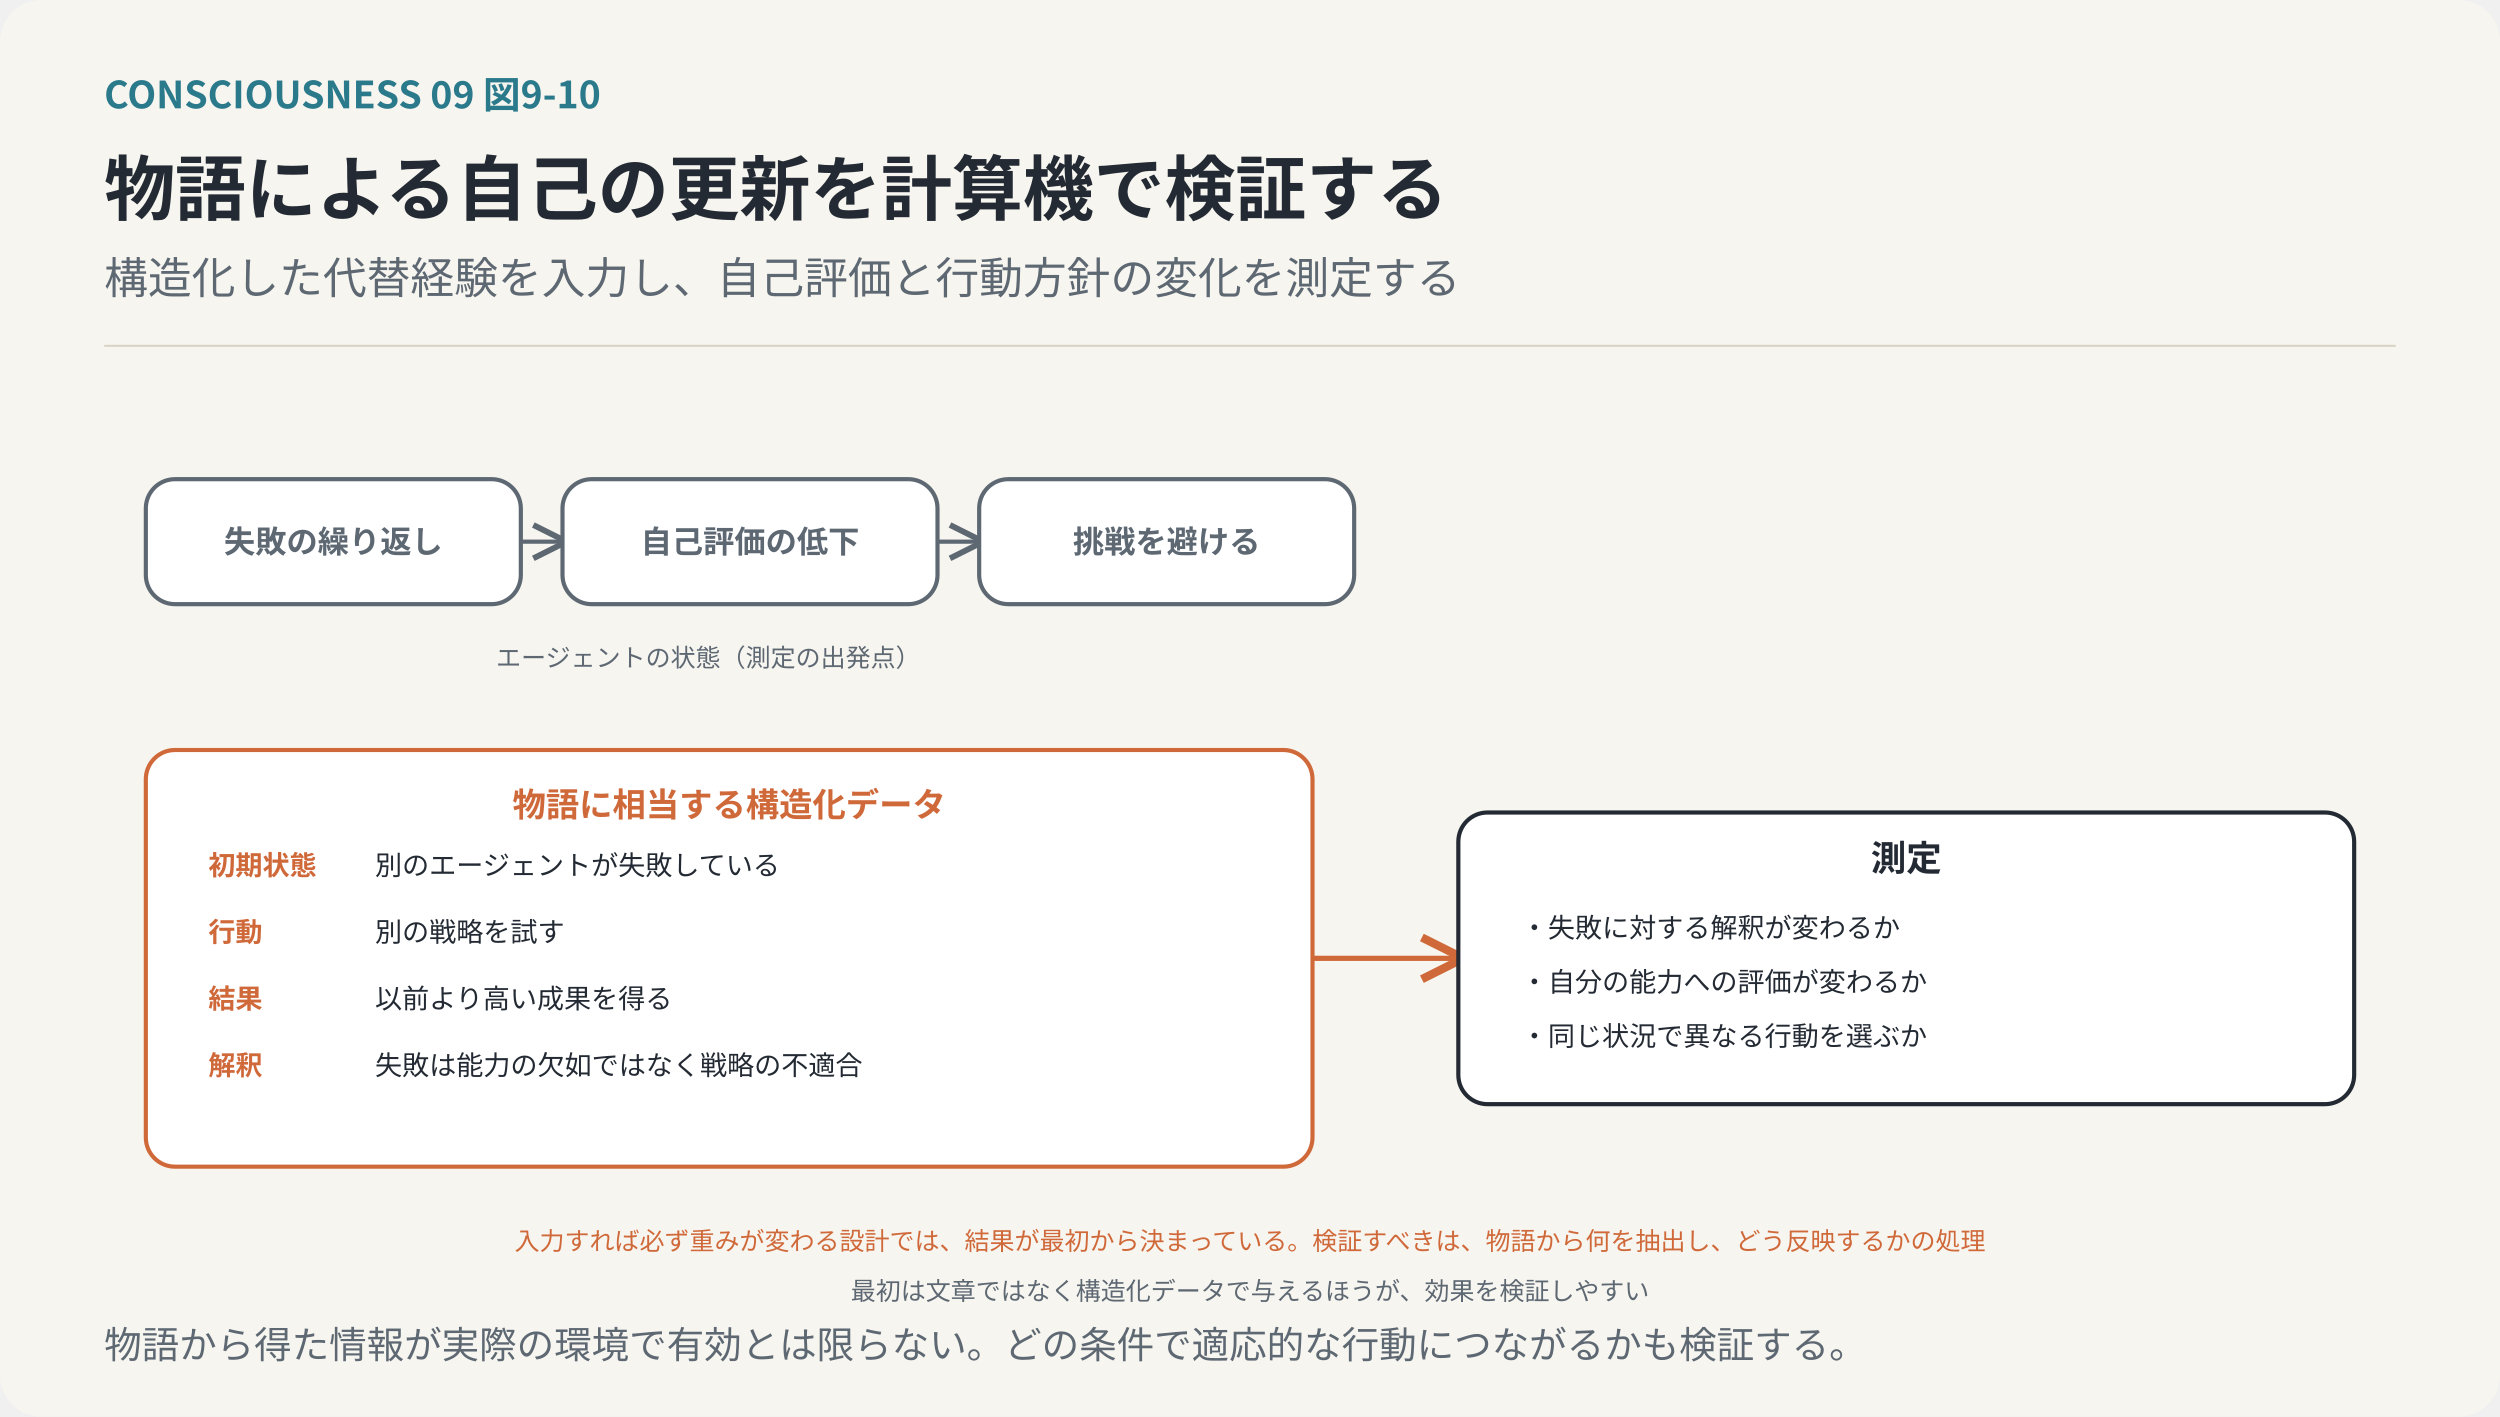
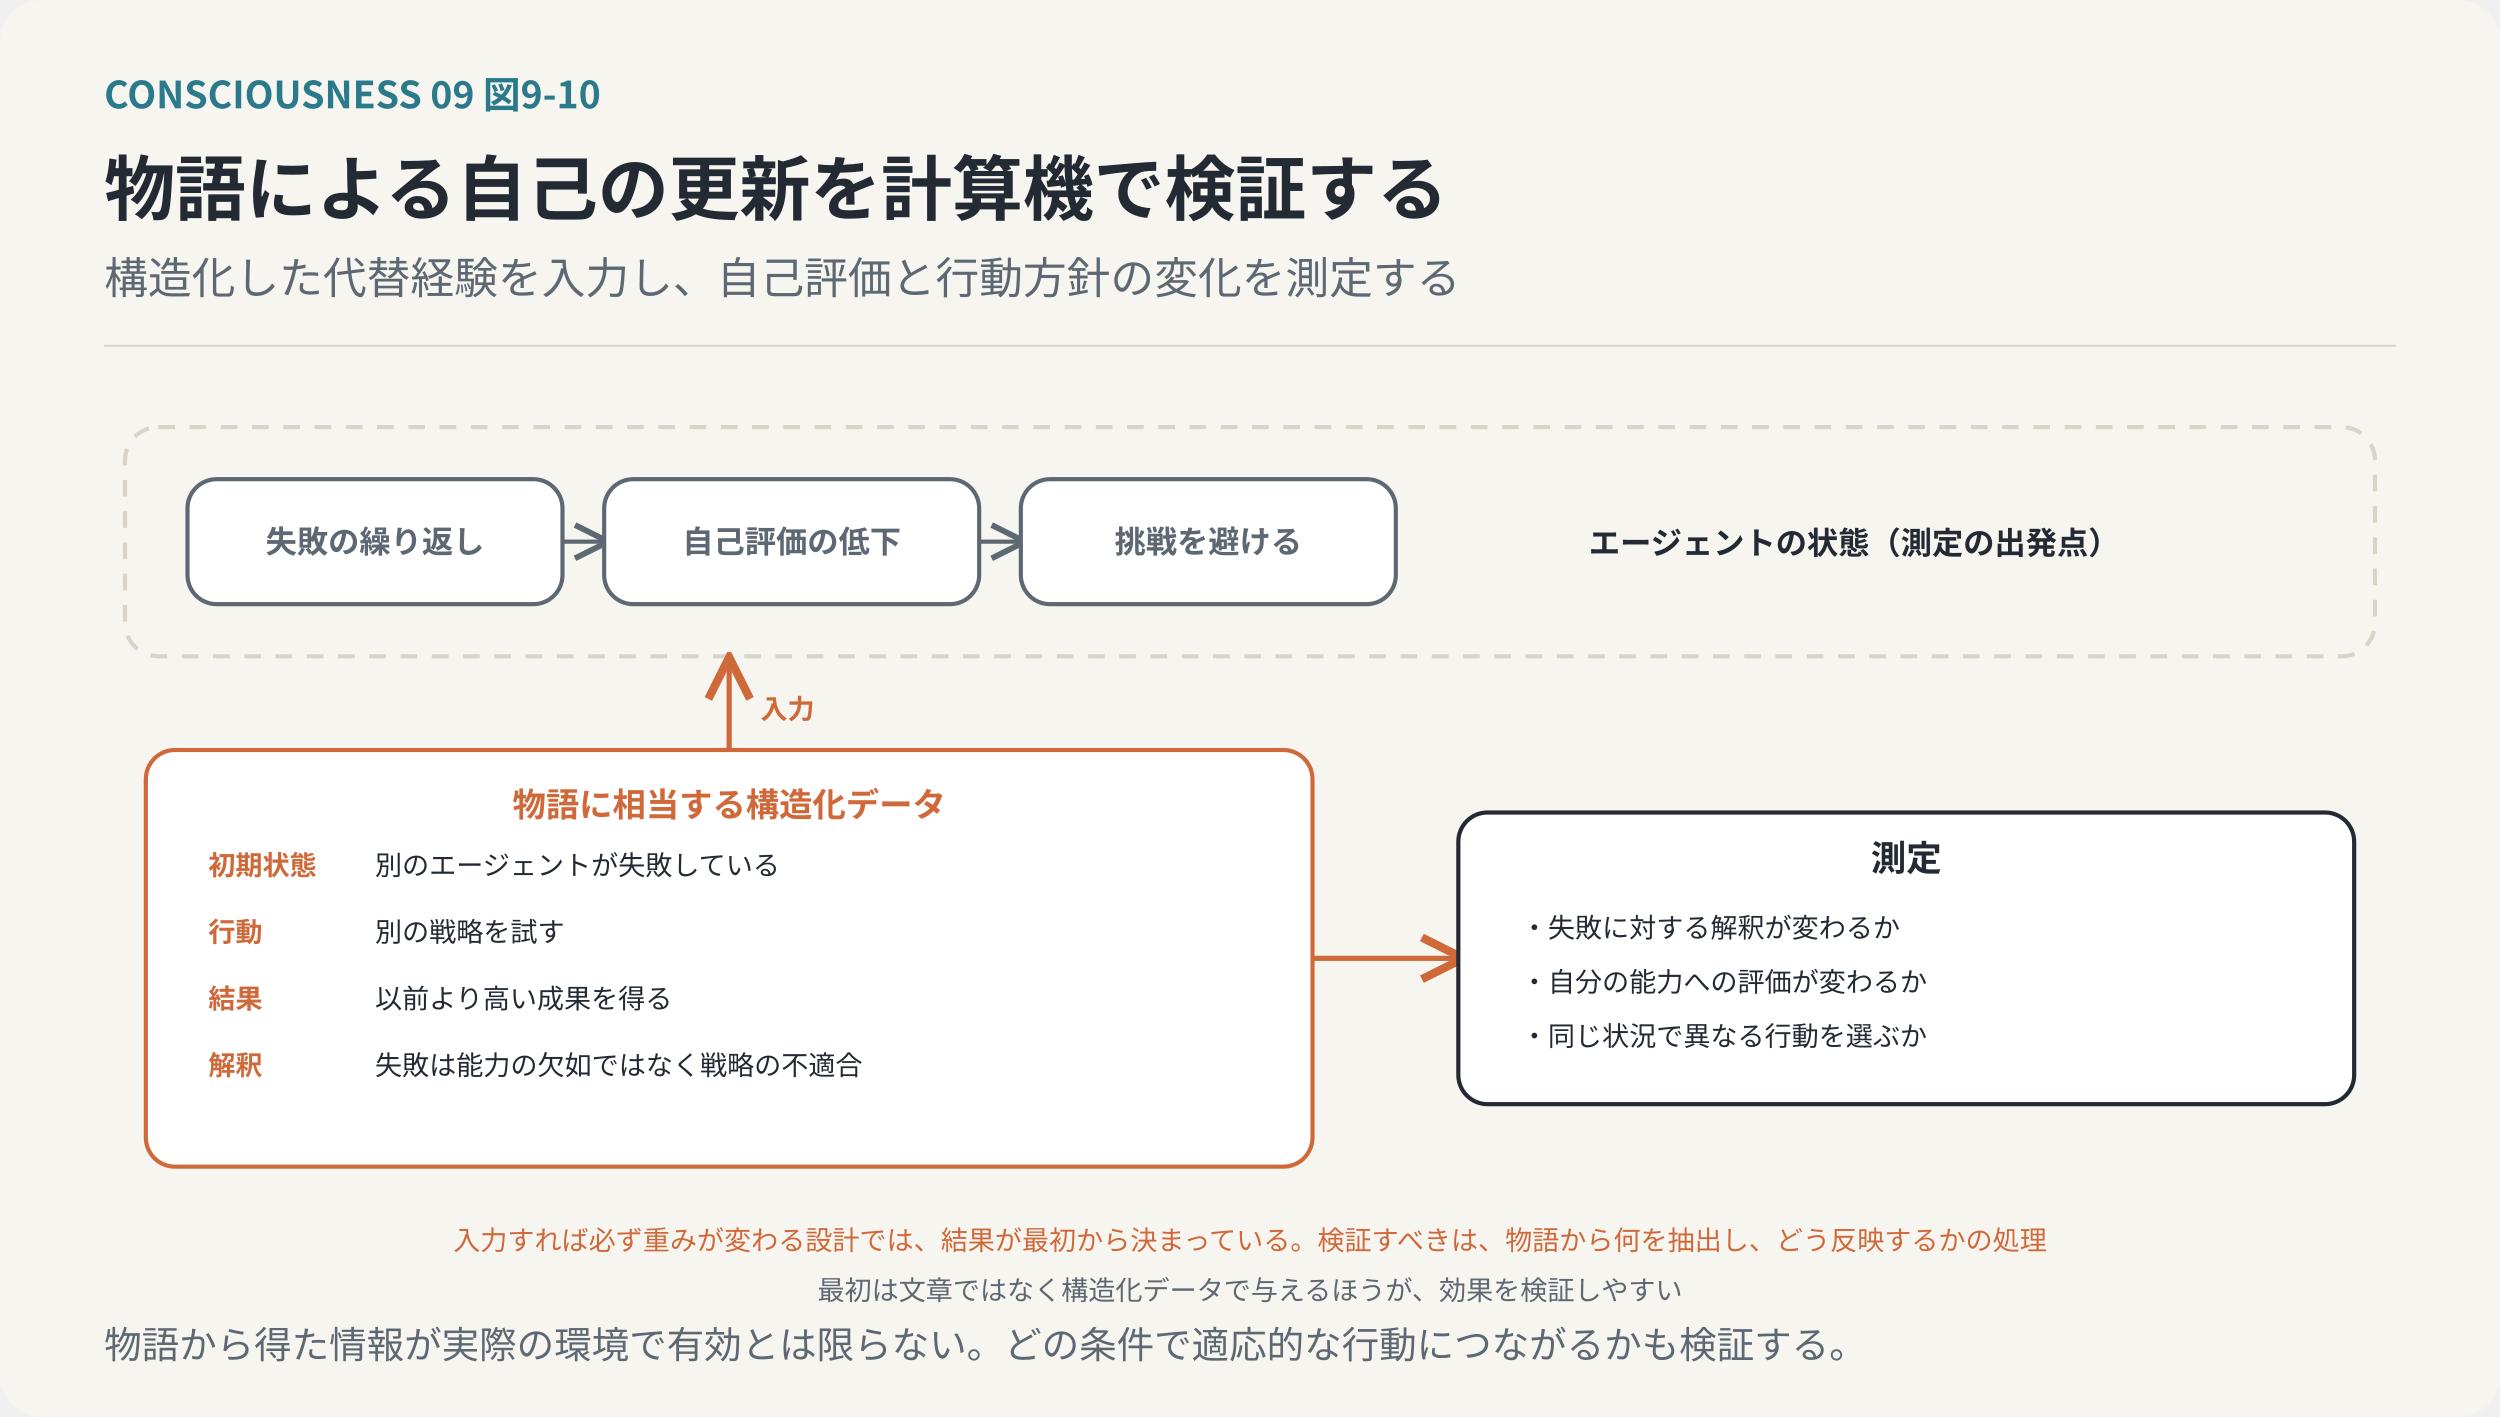
<svg xmlns="http://www.w3.org/2000/svg" width="1200" height="680" viewBox="0 0 1200 680" role="img" aria-labelledby="title desc">
  <defs>
    <marker id="arrow" markerWidth="10" markerHeight="10" refX="8" refY="5" orient="auto-start-reverse">
      <path d="M1,1 L9,5 L1,9" fill="none" stroke="#5d6873" stroke-width="1.4" />
    </marker>
    <marker id="arrow-teal" markerWidth="10" markerHeight="10" refX="8" refY="5" orient="auto-start-reverse">
      <path d="M1,1 L9,5 L1,9" fill="none" stroke="#2b7a8c" stroke-width="1.6" />
    </marker>
    <marker id="arrow-terra" markerWidth="10" markerHeight="10" refX="8" refY="5" orient="auto-start-reverse">
      <path d="M1,1 L9,5 L1,9" fill="none" stroke="#d0693a" stroke-width="1.6" />
    </marker>
    <marker id="arrow-indigo" markerWidth="10" markerHeight="10" refX="8" refY="5" orient="auto-start-reverse">
      <path d="M1,1 L9,5 L1,9" fill="none" stroke="#5a4fcf" stroke-width="1.6" />
    </marker>
    <marker id="arrow-ink" markerWidth="10" markerHeight="10" refX="8" refY="5" orient="auto-start-reverse">
      <path d="M1,1 L9,5 L1,9" fill="none" stroke="#232a33" stroke-width="1.6" />
    </marker>
  </defs>
  <rect width="1200" height="680" rx="20" fill="#f7f5ef" />
  <g font-family="system-ui, -apple-system, &quot;Hiragino Kaku Gothic ProN&quot;, &quot;Noto Sans CJK JP&quot;, Meiryo, sans-serif">
    <text x="50.0" y="52.0" fill="#2b7a8c" font-size="18" text-anchor="start" font-weight="700">CONSCIOUSNESS     09     図9-10</text>
    <text x="50.0" y="103.0" fill="#232a33" font-size="34" text-anchor="start" font-weight="700">物語による自己の更新を計算機で検証する</text>
    <text x="50.0" y="141.0" fill="#5d6873" font-size="21" text-anchor="start" font-weight="400">構造化した代替経験を入力し、自己評価と行動方針の変化を測定する</text>
    <line x1="50.0" y1="166.0" x2="1150.0" y2="166.0" stroke="#d8d4c8" stroke-width="1" />
-     <rect x="70.0" y="230.0" width="180.0" height="60.0" rx="14" fill="#ffffff" stroke="#5d6873" stroke-width="2" />
-     <text x="160.0" y="265.4" fill="#5d6873" font-size="15" text-anchor="middle" font-weight="700">失敗の繰り返し</text>
-     <line x1="250.0" y1="260.0" x2="270.0" y2="260.0" stroke="#5d6873" stroke-width="2" marker-end="url(#arrow)" />
-     <rect x="270.0" y="230.0" width="180.0" height="60.0" rx="14" fill="#ffffff" stroke="#5d6873" stroke-width="2" />
-     <text x="360.0" y="265.4" fill="#5d6873" font-size="15" text-anchor="middle" font-weight="700">自己評価の低下</text>
-     <line x1="450.0" y1="260.0" x2="470.0" y2="260.0" stroke="#5d6873" stroke-width="2" marker-end="url(#arrow)" />
-     <rect x="470.0" y="230.0" width="180.0" height="60.0" rx="14" fill="#ffffff" stroke="#5d6873" stroke-width="2" />
-     <text x="560.0" y="265.4" fill="#5d6873" font-size="15" text-anchor="middle" font-weight="700">挑戦を避ける</text>
-     <text x="340.0" y="320.0" fill="#5d6873" font-size="12" text-anchor="middle" font-weight="400">エージェントの状態（測定の出発点）</text>
+     <rect x="60.0" y="205.0" width="1080.0" height="110.0" rx="16" fill="none" stroke="#d8d4c8" stroke-width="2" stroke-dasharray="8 7" />
+     <rect x="90.0" y="230.0" width="180.0" height="60.0" rx="14" fill="#ffffff" stroke="#5d6873" stroke-width="2" />
+     <text x="180.0" y="265.4" fill="#5d6873" font-size="15" text-anchor="middle" font-weight="700">失敗の繰り返し</text>
+     <line x1="270.0" y1="260.0" x2="290.0" y2="260.0" stroke="#5d6873" stroke-width="2" marker-end="url(#arrow)" />
+     <rect x="290.0" y="230.0" width="180.0" height="60.0" rx="14" fill="#ffffff" stroke="#5d6873" stroke-width="2" />
+     <text x="380.0" y="265.4" fill="#5d6873" font-size="15" text-anchor="middle" font-weight="700">自己評価の低下</text>
+     <line x1="470.0" y1="260.0" x2="490.0" y2="260.0" stroke="#5d6873" stroke-width="2" marker-end="url(#arrow)" />
+     <rect x="490.0" y="230.0" width="180.0" height="60.0" rx="14" fill="#ffffff" stroke="#5d6873" stroke-width="2" />
+     <text x="580.0" y="265.4" fill="#5d6873" font-size="15" text-anchor="middle" font-weight="700">挑戦を避ける</text>
+     <text x="890.0" y="266.0" fill="#232a33" font-size="15" text-anchor="middle" font-weight="700">エージェントの状態（測定の出発点）</text>
+     <line x1="350.0" y1="360.0" x2="350.0" y2="318.0" stroke="#d0693a" stroke-width="2.5" marker-end="url(#arrow-terra)" />
+     <text x="365.0" y="345.0" fill="#d0693a" font-size="13" text-anchor="start" font-weight="700">入力</text>
    <rect x="70.0" y="360.0" width="560.0" height="200.0" rx="14" fill="#ffffff" stroke="#d0693a" stroke-width="2" />
    <text x="350.0" y="392.0" fill="#d0693a" font-size="16" text-anchor="middle" font-weight="700">物語に相当する構造化データ</text>
    <text x="100.0" y="420.0" fill="#d0693a" font-size="13" text-anchor="start" font-weight="700">初期状態</text>
    <text x="180.0" y="420.0" fill="#232a33" font-size="13" text-anchor="start" font-weight="400">別のエージェントが失敗している</text>
    <text x="100.0" y="452.0" fill="#d0693a" font-size="13" text-anchor="start" font-weight="700">行動</text>
    <text x="180.0" y="452.0" fill="#232a33" font-size="13" text-anchor="start" font-weight="400">別の戦略を試す</text>
    <text x="100.0" y="484.0" fill="#d0693a" font-size="13" text-anchor="start" font-weight="700">結果</text>
    <text x="180.0" y="484.0" fill="#232a33" font-size="13" text-anchor="start" font-weight="400">以前より高い成果を得る</text>
    <text x="100.0" y="516.0" fill="#d0693a" font-size="13" text-anchor="start" font-weight="700">解釈</text>
    <text x="180.0" y="516.0" fill="#232a33" font-size="13" text-anchor="start" font-weight="400">失敗は能力の欠如ではなく戦略の不適合</text>
    <line x1="630.0" y1="460.0" x2="700.0" y2="460.0" stroke="#d0693a" stroke-width="2.5" marker-end="url(#arrow-terra)" />
    <rect x="700.0" y="390.0" width="430.0" height="140.0" rx="14" fill="#ffffff" stroke="#232a33" stroke-width="2" />
    <text x="915.0" y="418.0" fill="#232a33" font-size="17" text-anchor="middle" font-weight="700">測定</text>
    <text x="730.0" y="450.0" fill="#232a33" font-size="13" text-anchor="start" font-weight="400">・失敗に対する解釈が変わるか</text>
    <text x="730.0" y="476.0" fill="#232a33" font-size="13" text-anchor="start" font-weight="400">・自分の能力への評価が変わるか</text>
    <text x="730.0" y="502.0" fill="#232a33" font-size="13" text-anchor="start" font-weight="400">・同じ状況で異なる行動を選ぶか</text>
-     <text x="600.0" y="600.0" fill="#d0693a" font-size="12" text-anchor="middle" font-weight="400">入力すれば必ず重みが変わる設計では、結果が最初から決まっている。検証すべきは、物語から何を抽出し、どう反映するかの処理</text>
-     <text x="600.0" y="624.0" fill="#5d6873" font-size="12" text-anchor="middle" font-weight="400">最初は文章ではなく構造化データで与えるほうが、効果を検証しやすい</text>
+     <text x="600.0" y="600.0" fill="#d0693a" font-size="13" text-anchor="middle" font-weight="400">入力すれば必ず重みが変わる設計では、結果が最初から決まっている。検証すべきは、物語から何を抽出し、どう反映するかの処理</text>
+     <text x="600.0" y="624.0" fill="#5d6873" font-size="13" text-anchor="middle" font-weight="400">最初は文章ではなく構造化データで与えるほうが、効果を検証しやすい</text>
    <text x="50.0" y="652.0" fill="#5d6873" font-size="18" text-anchor="start" font-weight="400">物語から得た情報が実際の環境で有効とは限らない。どの条件で適応的な行動につながるかも検証する。</text>
  </g>
</svg>
